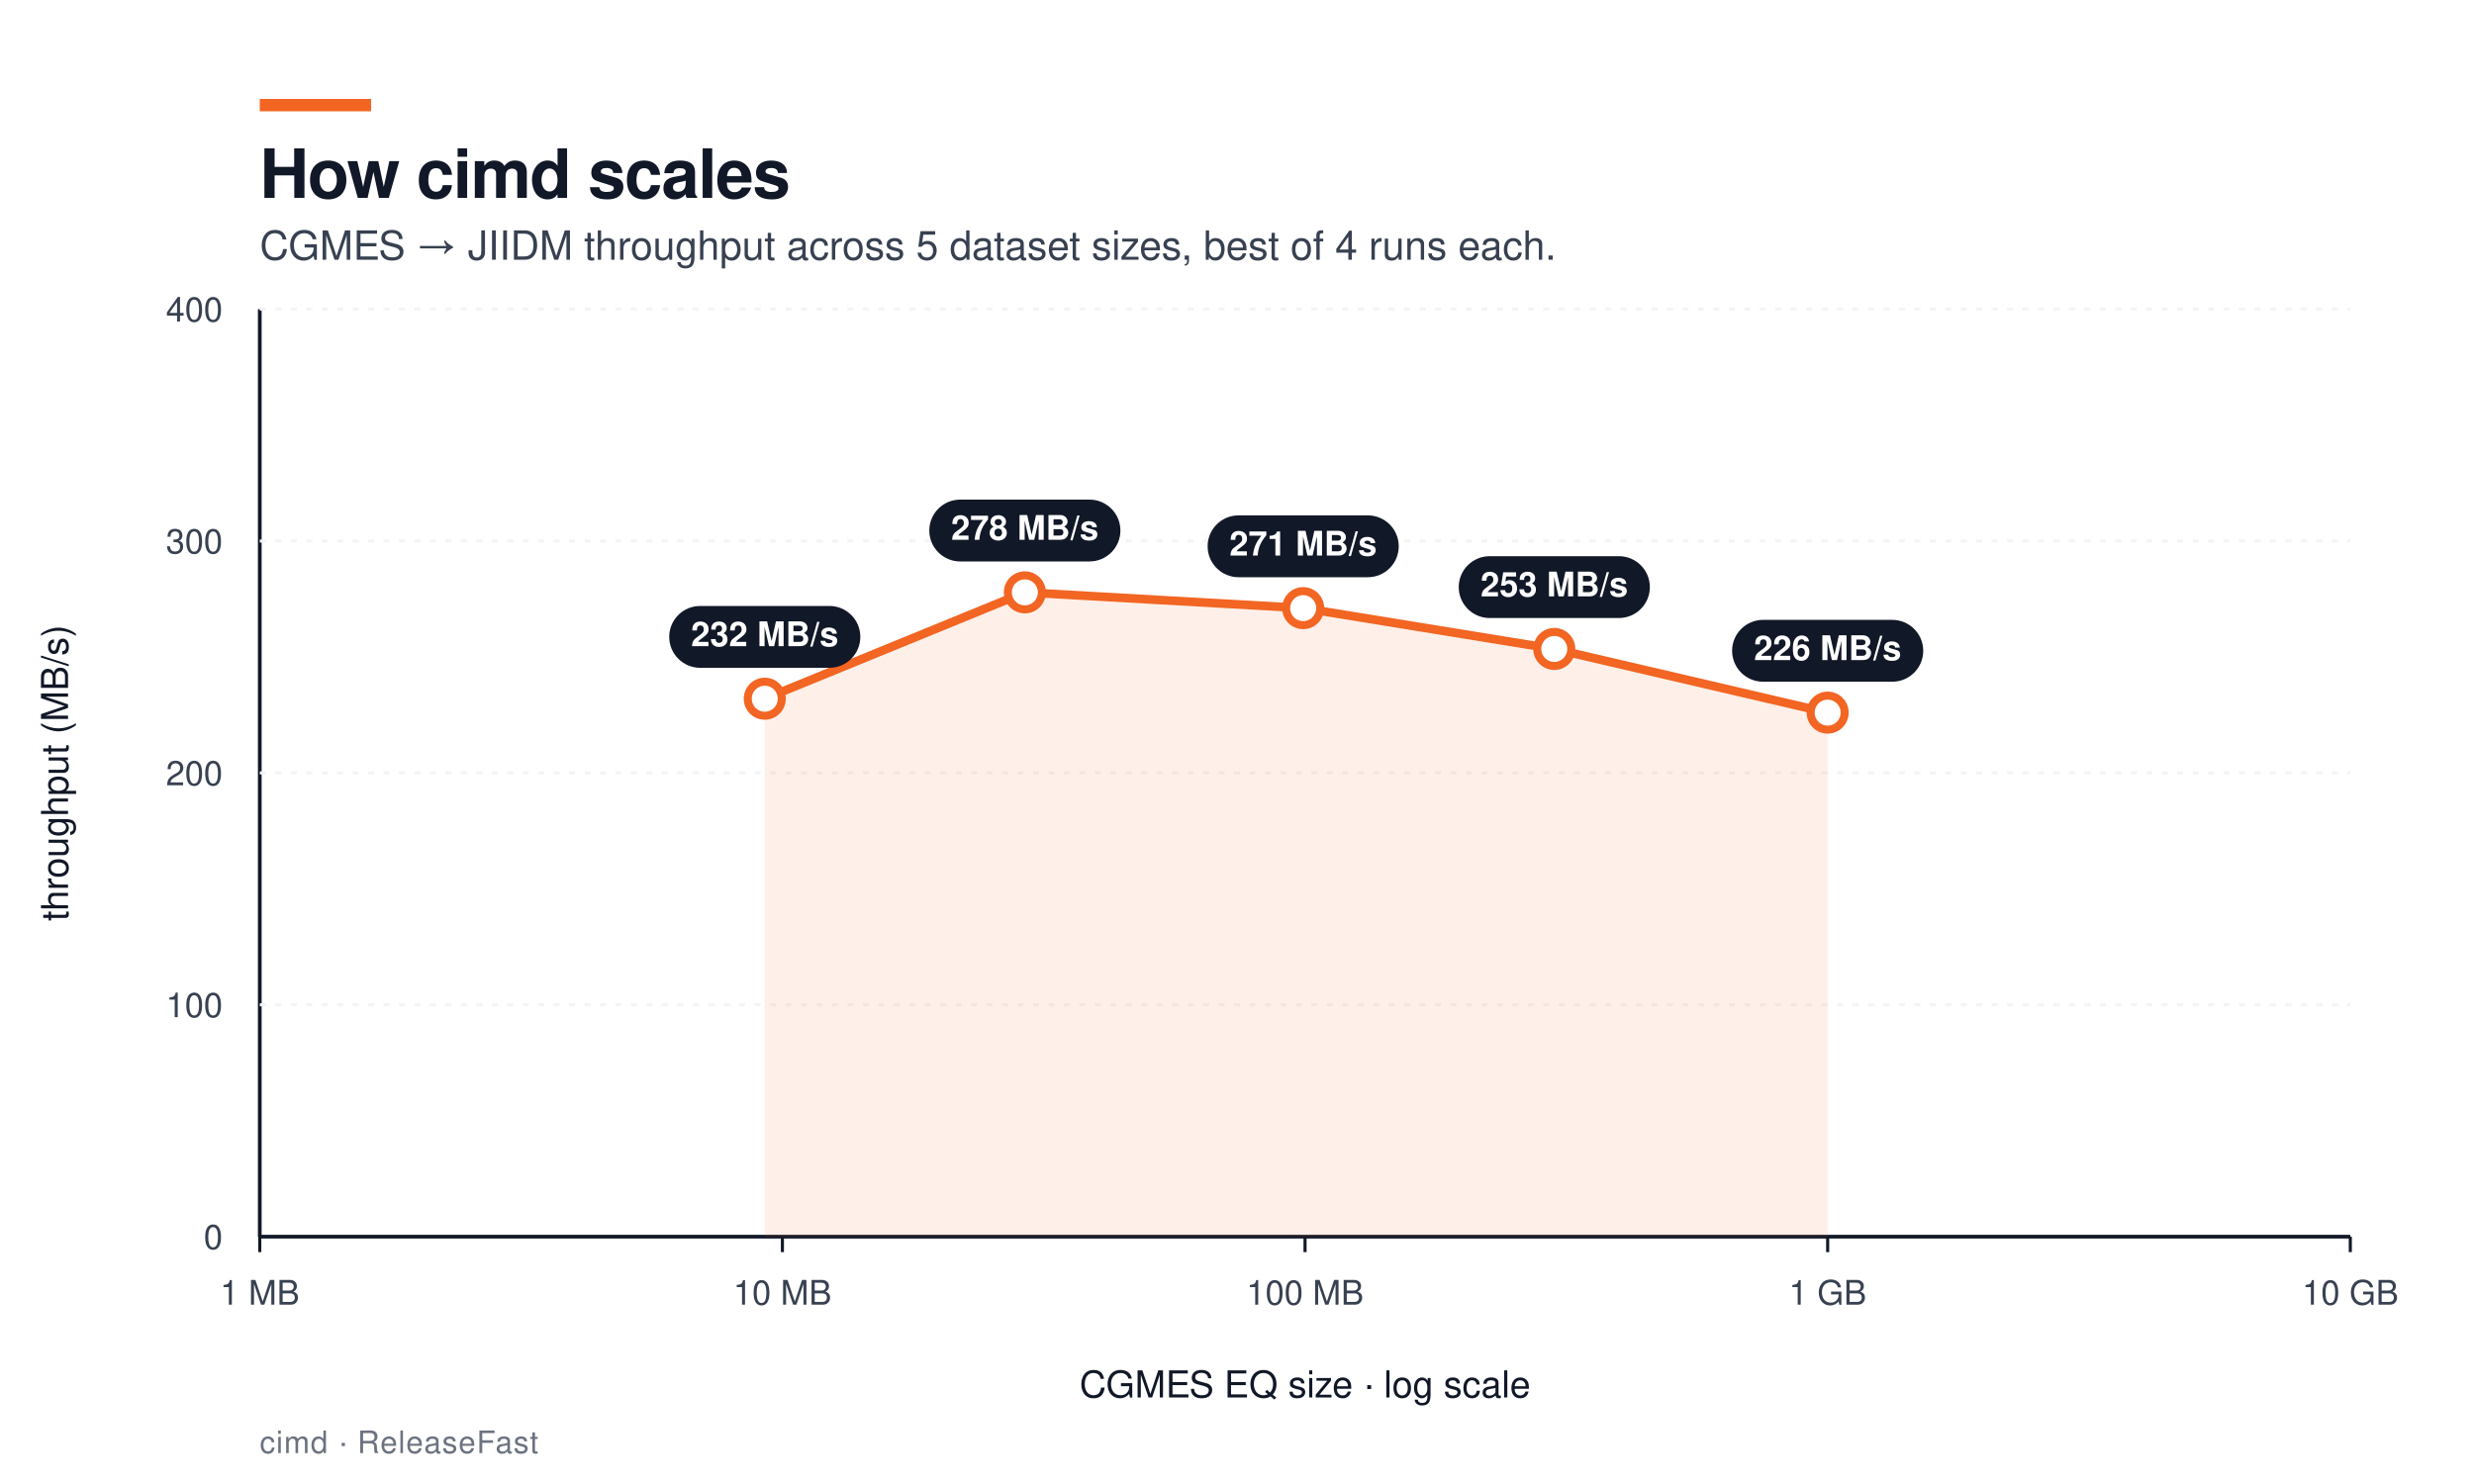
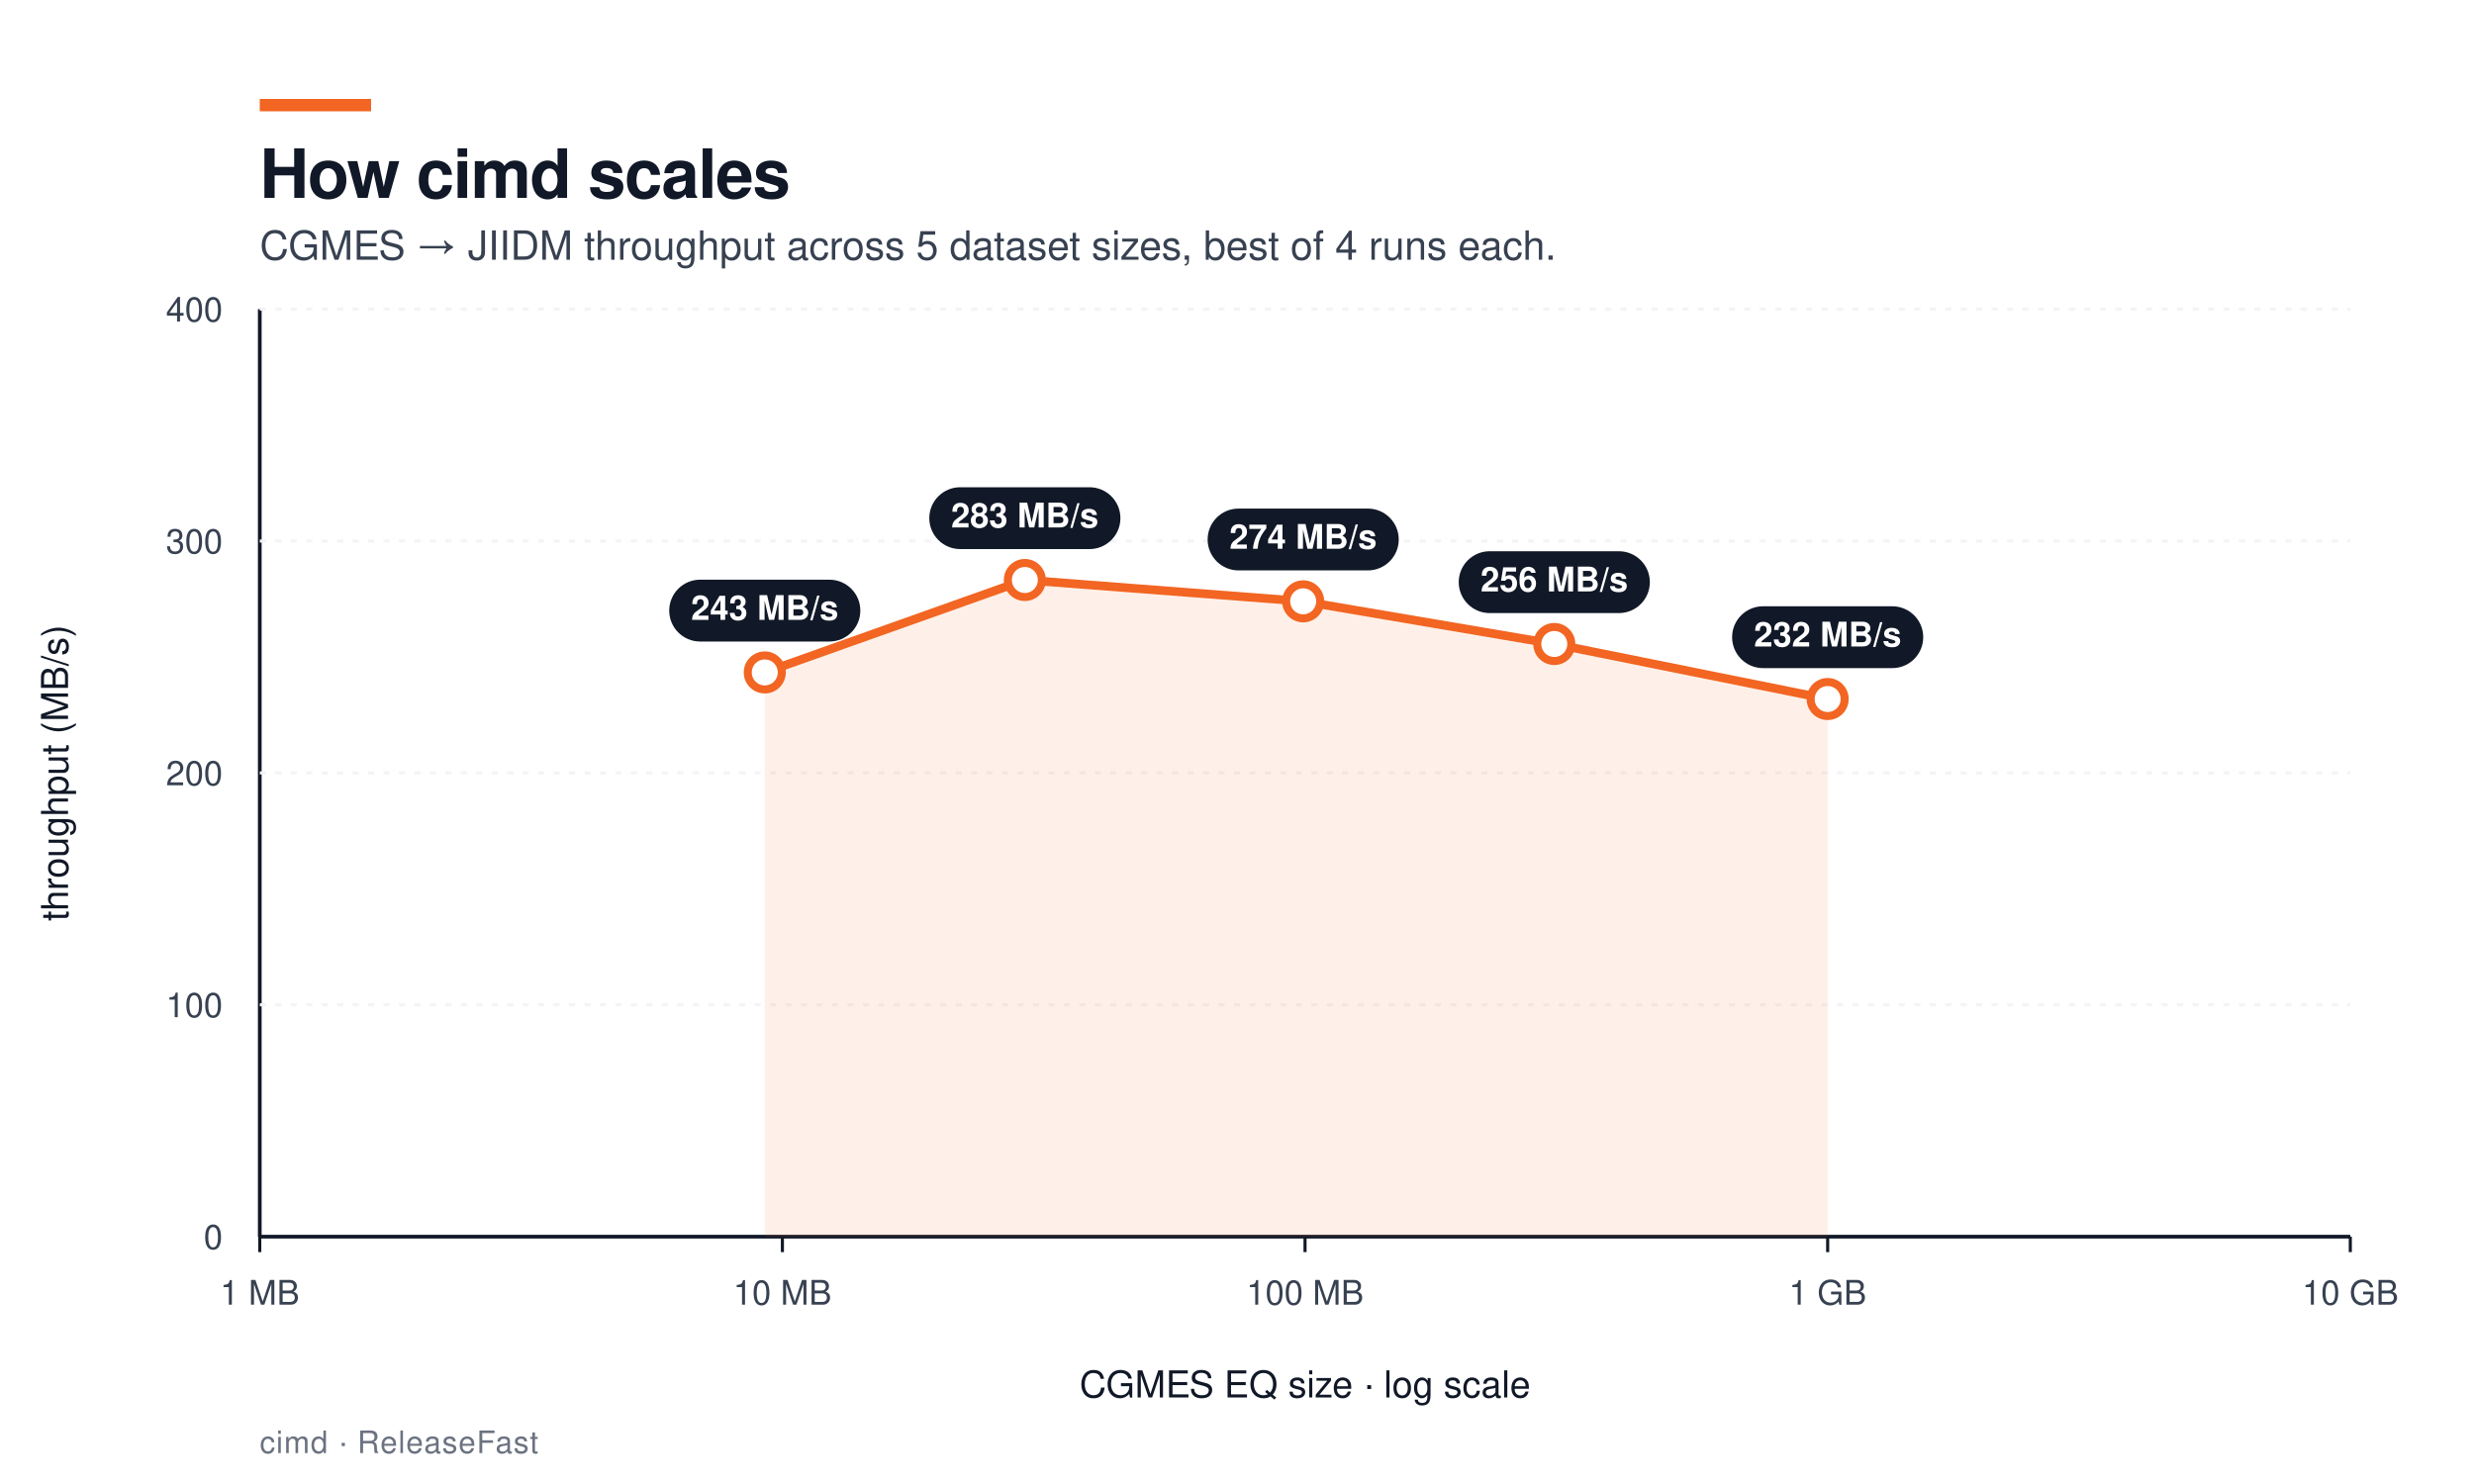
<svg xmlns="http://www.w3.org/2000/svg" viewBox="0 0 800 480" font-family="-apple-system, BlinkMacSystemFont, 'Segoe UI', Helvetica, Arial, sans-serif">
  <rect width="800" height="480" fill="#FFFFFF" />
  <rect x="84" y="32" width="36" height="4" fill="#F26522" />
  <text x="84" y="64" font-size="22" font-weight="700" fill="#111827" letter-spacing="-0.4">How cimd scales</text>
  <text x="84" y="84" font-size="13" fill="#374151">CGMES → JIIDM throughput across 5 dataset sizes, best of 4 runs each.</text>
  <line x1="84" y1="100" x2="84" y2="400" stroke="#111827" stroke-width="1.2" />
  <line x1="84" y1="400" x2="760" y2="400" stroke="#111827" stroke-width="1.2" />
  <text x="72" y="404.0" text-anchor="end" font-size="11" fill="#374151">0</text>
  <line x1="84" y1="325.0" x2="760" y2="325.0" stroke="#F3F4F6" stroke-width="1" stroke-dasharray="2 3" />
  <text x="72" y="329.0" text-anchor="end" font-size="11" fill="#374151">100</text>
  <line x1="84" y1="250.0" x2="760" y2="250.0" stroke="#F3F4F6" stroke-width="1" stroke-dasharray="2 3" />
  <text x="72" y="254.0" text-anchor="end" font-size="11" fill="#374151">200</text>
  <line x1="84" y1="175.0" x2="760" y2="175.0" stroke="#F3F4F6" stroke-width="1" stroke-dasharray="2 3" />
  <text x="72" y="179.0" text-anchor="end" font-size="11" fill="#374151">300</text>
  <line x1="84" y1="100.0" x2="760" y2="100.0" stroke="#F3F4F6" stroke-width="1" stroke-dasharray="2 3" />
  <text x="72" y="104.0" text-anchor="end" font-size="11" fill="#374151">400</text>
  <line x1="84.0" y1="400" x2="84.0" y2="405" stroke="#111827" stroke-width="1" />
  <text x="84.0" y="422" text-anchor="middle" font-size="11" fill="#374151">1 MB</text>
  <line x1="253.0" y1="400" x2="253.0" y2="405" stroke="#111827" stroke-width="1" />
  <text x="253.0" y="422" text-anchor="middle" font-size="11" fill="#374151">10 MB</text>
  <line x1="422.0" y1="400" x2="422.0" y2="405" stroke="#111827" stroke-width="1" />
  <text x="422.0" y="422" text-anchor="middle" font-size="11" fill="#374151">100 MB</text>
  <line x1="591.0" y1="400" x2="591.0" y2="405" stroke="#111827" stroke-width="1" />
  <text x="591.0" y="422" text-anchor="middle" font-size="11" fill="#374151">1 GB</text>
  <line x1="760.0" y1="400" x2="760.0" y2="405" stroke="#111827" stroke-width="1" />
  <text x="760.0" y="422" text-anchor="middle" font-size="11" fill="#374151">10 GB</text>
  <text x="422" y="452" text-anchor="middle" font-size="12" fill="#111827" font-weight="500">CGMES EQ size · log scale</text>
  <text x="22" y="250" text-anchor="middle" font-size="12" fill="#111827" font-weight="500" transform="rotate(-90 22 250)">throughput (MB/s)</text>
-   <polygon points="247.3,226.0 331.4,191.6 421.4,196.7 502.6,209.9 591.0,230.5 591.0,400.0 247.3,400.0" fill="#F26522" fill-opacity="0.10" stroke="none" />
-   <polyline points="247.3,226.0 331.4,191.6 421.4,196.7 502.6,209.9 591.0,230.5" fill="none" stroke="#F26522" stroke-width="2.8" stroke-linejoin="round" stroke-linecap="round" />
-   <rect x="216.4" y="196.0" width="61.8" height="20" rx="10" fill="#111827" />
-   <text x="247.3" y="209.0" text-anchor="middle" font-size="11" font-weight="600" fill="#FFFFFF">232 MB/s</text>
-   <circle cx="247.3" cy="226.0" r="5.5" fill="#FFFFFF" stroke="#F26522" stroke-width="2.6" />
-   <rect x="300.5" y="161.6" width="61.8" height="20" rx="10" fill="#111827" />
-   <text x="331.4" y="174.6" text-anchor="middle" font-size="11" font-weight="600" fill="#FFFFFF">278 MB/s</text>
-   <circle cx="331.4" cy="191.6" r="5.5" fill="#FFFFFF" stroke="#F26522" stroke-width="2.6" />
-   <rect x="390.5" y="166.7" width="61.8" height="20" rx="10" fill="#111827" />
-   <text x="421.4" y="179.7" text-anchor="middle" font-size="11" font-weight="600" fill="#FFFFFF">271 MB/s</text>
-   <circle cx="421.4" cy="196.7" r="5.5" fill="#FFFFFF" stroke="#F26522" stroke-width="2.6" />
-   <rect x="471.7" y="179.9" width="61.8" height="20" rx="10" fill="#111827" />
-   <text x="502.6" y="192.9" text-anchor="middle" font-size="11" font-weight="600" fill="#FFFFFF">253 MB/s</text>
-   <circle cx="502.6" cy="209.9" r="5.5" fill="#FFFFFF" stroke="#F26522" stroke-width="2.6" />
-   <rect x="560.1" y="200.5" width="61.8" height="20" rx="10" fill="#111827" />
-   <text x="591.0" y="213.5" text-anchor="middle" font-size="11" font-weight="600" fill="#FFFFFF">226 MB/s</text>
-   <circle cx="591.0" cy="230.5" r="5.5" fill="#FFFFFF" stroke="#F26522" stroke-width="2.6" />
+   <polygon points="247.3,217.5 331.4,187.6 421.4,194.5 502.6,208.3 591.0,226.1 591.0,400.0 247.3,400.0" fill="#F26522" fill-opacity="0.10" stroke="none" />
+   <polyline points="247.3,217.5 331.4,187.6 421.4,194.5 502.6,208.3 591.0,226.1" fill="none" stroke="#F26522" stroke-width="2.8" stroke-linejoin="round" stroke-linecap="round" />
+   <rect x="216.4" y="187.5" width="61.8" height="20" rx="10" fill="#111827" />
+   <text x="247.3" y="200.5" text-anchor="middle" font-size="11" font-weight="600" fill="#FFFFFF">243 MB/s</text>
+   <circle cx="247.3" cy="217.5" r="5.5" fill="#FFFFFF" stroke="#F26522" stroke-width="2.6" />
+   <rect x="300.5" y="157.6" width="61.8" height="20" rx="10" fill="#111827" />
+   <text x="331.4" y="170.6" text-anchor="middle" font-size="11" font-weight="600" fill="#FFFFFF">283 MB/s</text>
+   <circle cx="331.4" cy="187.6" r="5.5" fill="#FFFFFF" stroke="#F26522" stroke-width="2.6" />
+   <rect x="390.5" y="164.5" width="61.8" height="20" rx="10" fill="#111827" />
+   <text x="421.4" y="177.5" text-anchor="middle" font-size="11" font-weight="600" fill="#FFFFFF">274 MB/s</text>
+   <circle cx="421.4" cy="194.5" r="5.5" fill="#FFFFFF" stroke="#F26522" stroke-width="2.6" />
+   <rect x="471.7" y="178.3" width="61.8" height="20" rx="10" fill="#111827" />
+   <text x="502.6" y="191.3" text-anchor="middle" font-size="11" font-weight="600" fill="#FFFFFF">256 MB/s</text>
+   <circle cx="502.6" cy="208.3" r="5.5" fill="#FFFFFF" stroke="#F26522" stroke-width="2.6" />
+   <rect x="560.1" y="196.1" width="61.8" height="20" rx="10" fill="#111827" />
+   <text x="591.0" y="209.1" text-anchor="middle" font-size="11" font-weight="600" fill="#FFFFFF">232 MB/s</text>
+   <circle cx="591.0" cy="226.1" r="5.5" fill="#FFFFFF" stroke="#F26522" stroke-width="2.6" />
  <text x="84" y="470" font-size="10" fill="#6B7280" letter-spacing="0.3">cimd · ReleaseFast</text>
</svg>
